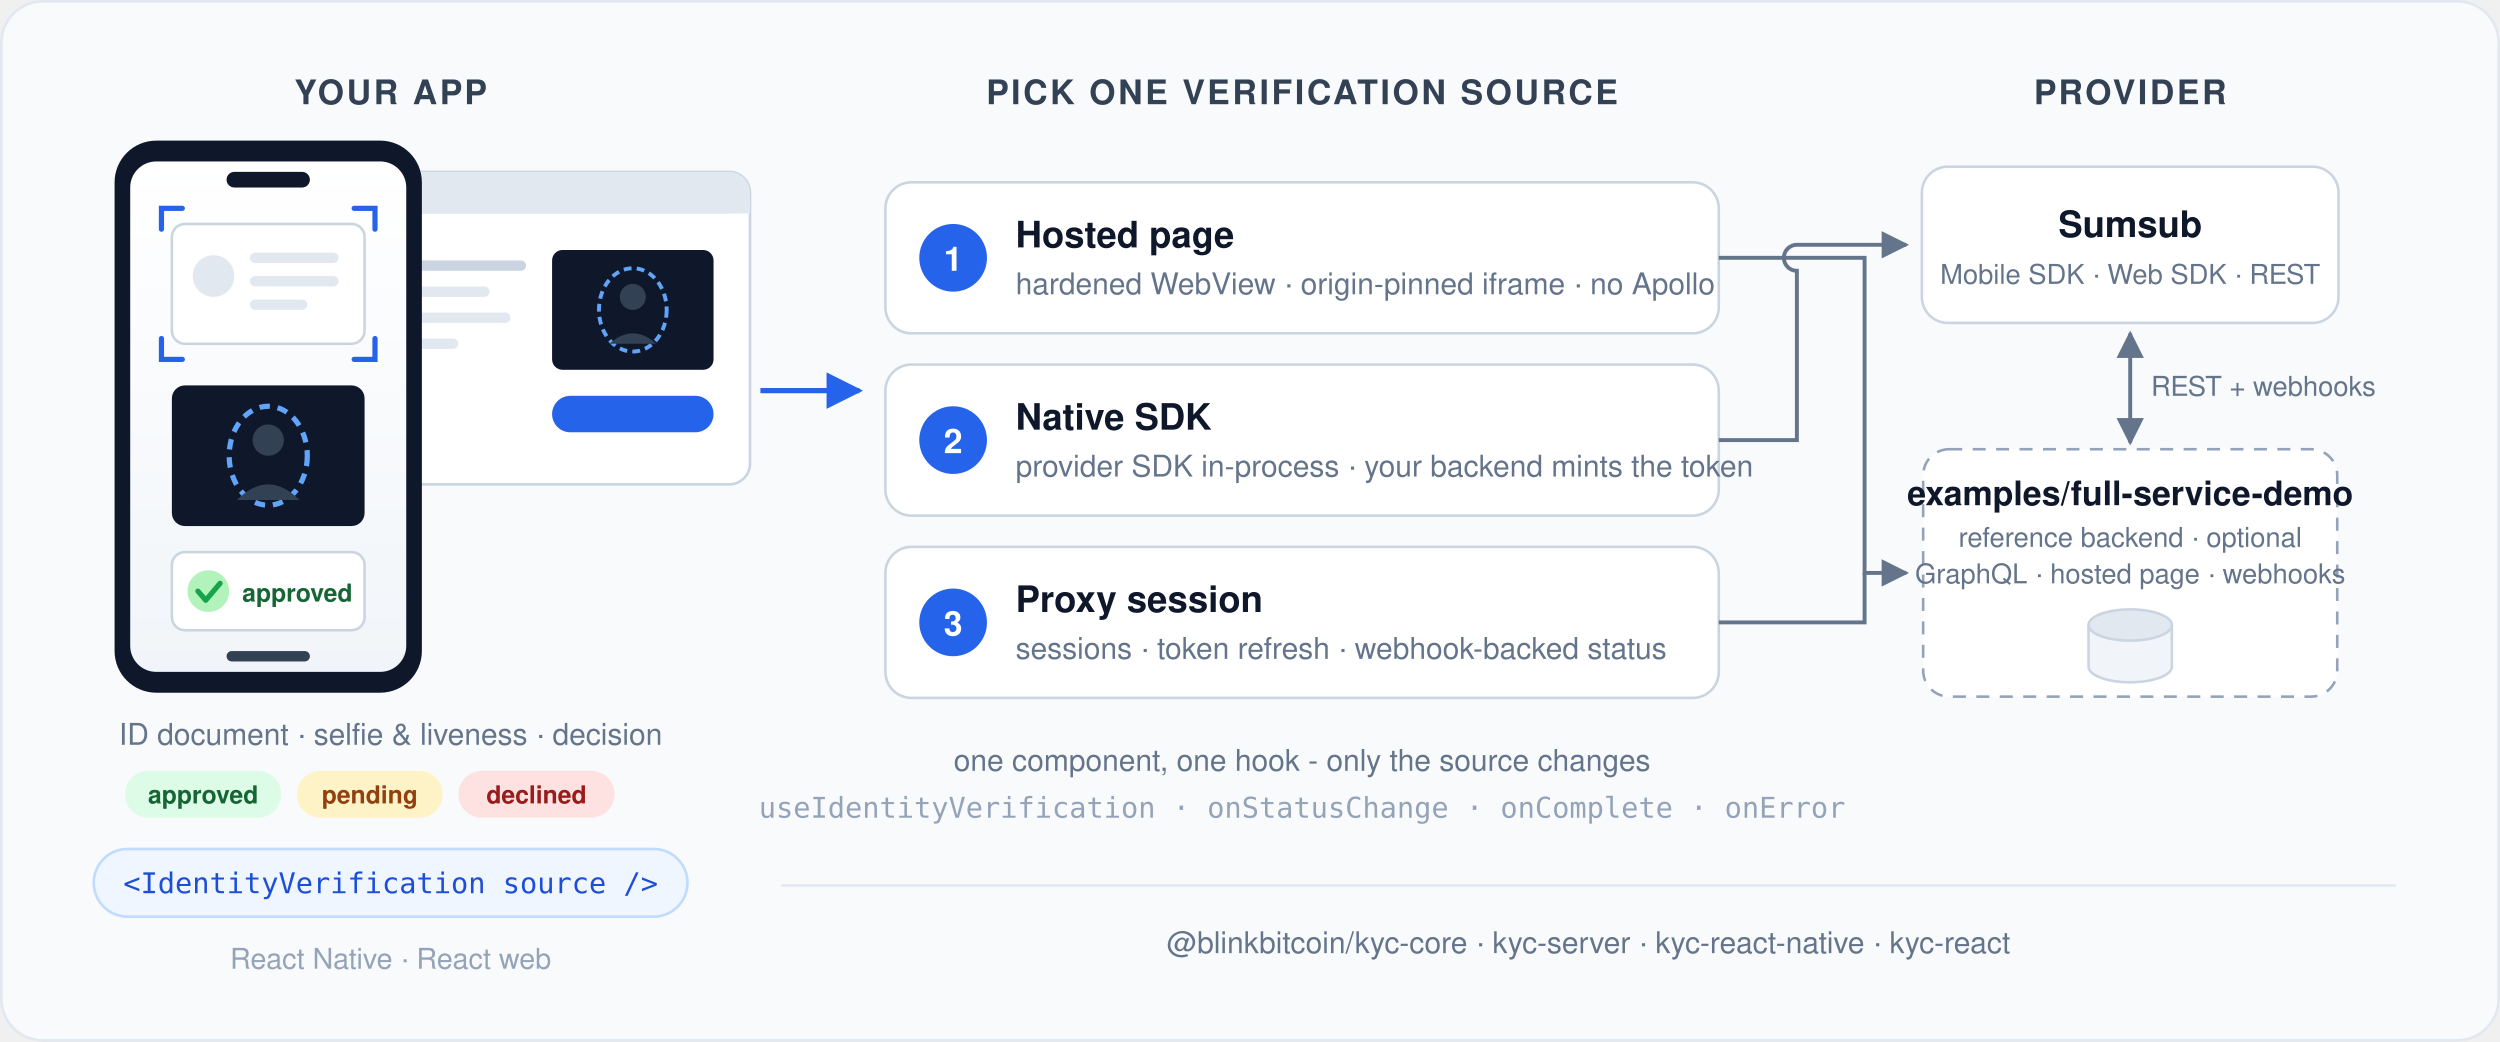
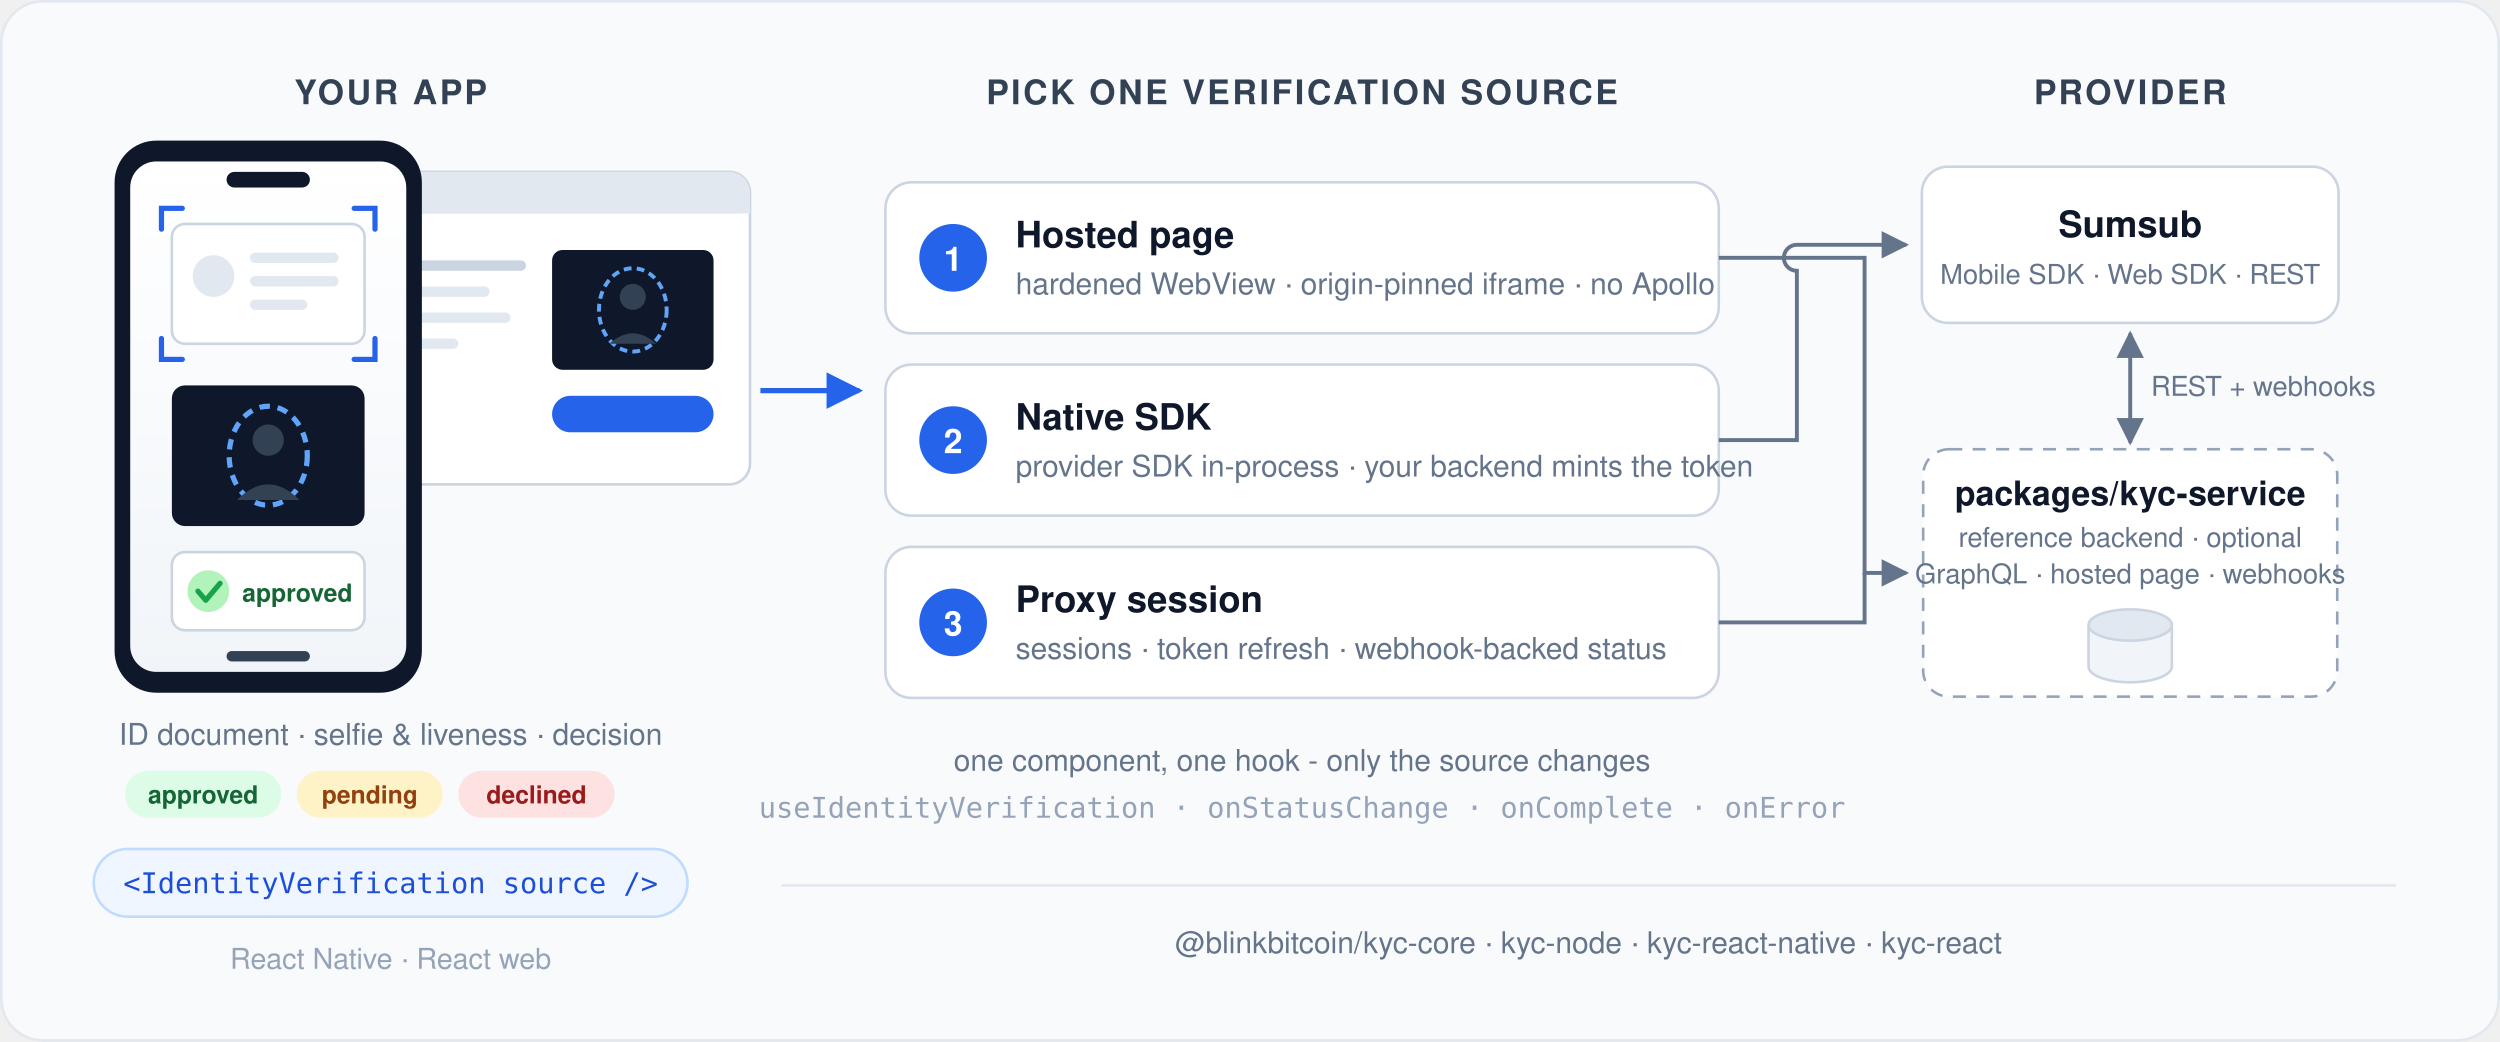
- <svg xmlns="http://www.w3.org/2000/svg" width="960" height="400" viewBox="0 0 960 400" font-family="-apple-system, BlinkMacSystemFont, 'Segoe UI', Helvetica, Arial, sans-serif" role="img" aria-label="Your React Native or React web app renders one IdentityVerification component. The end user photographs an ID document, takes a selfie with a liveness check, and gets a verdict: approved, pending or declined. A VerificationSource picks one of three modes: a hosted page embedded in a hardened WebView or origin-pinned iframe, the native provider SDK in-process, or a proxy session on the reference backend. The two backend-backed modes go through the optional examples/full-service-demo service, and every mode ends at Sumsub.">
+ <svg xmlns="http://www.w3.org/2000/svg" width="960" height="400" viewBox="0 0 960 400" font-family="-apple-system, BlinkMacSystemFont, 'Segoe UI', Helvetica, Arial, sans-serif" role="img" aria-label="Your React Native or React web app renders one IdentityVerification component. The end user photographs an ID document, takes a selfie with a liveness check, and gets a verdict: approved, pending or declined. A VerificationSource picks one of three modes: a hosted page embedded in a hardened WebView or origin-pinned iframe, the native provider SDK in-process, or a proxy session on the reference backend. The two backend-backed modes go through the optional packages/kyc-service service, and every mode ends at Sumsub.">
  <defs>
    <marker id="arrow" viewBox="0 0 10 10" refX="9" refY="5" markerWidth="7" markerHeight="7" orient="auto-start-reverse">
      <path d="M0 0 L10 5 L0 10 z" fill="#64748b" />
    </marker>
    <marker id="arrowBlue" viewBox="0 0 10 10" refX="9" refY="5" markerWidth="7" markerHeight="7" orient="auto-start-reverse">
      <path d="M0 0 L10 5 L0 10 z" fill="#2563eb" />
    </marker>
    <linearGradient id="screen" x1="0" y1="0" x2="0" y2="1">
      <stop offset="0" stop-color="#ffffff" />
      <stop offset="1" stop-color="#f1f5f9" />
    </linearGradient>
  </defs>
  <rect x="0.5" y="0.5" width="959" height="399" rx="16" fill="#f8fafc" stroke="#e2e8f0" />
  <text x="150" y="40" text-anchor="middle" text-rendering="geometricPrecision" font-size="13" font-weight="700" fill="#334155" letter-spacing="1">YOUR APP</text>
  <g transform="translate(112 66)">
    <rect x="0" y="0" width="176" height="120" rx="8" fill="#ffffff" stroke="#cbd5e1" />
    <rect x="0" y="0" width="176" height="16" rx="8" fill="#e2e8f0" />
    <rect x="0" y="9" width="176" height="7" fill="#e2e8f0" />
    <circle cx="11" cy="8" r="3" fill="#f87171" />
    <circle cx="21" cy="8" r="3" fill="#fbbf24" />
    <circle cx="31" cy="8" r="3" fill="#34d399" />
    <rect x="100" y="30" width="62" height="46" rx="4" fill="#0f172a" />
    <ellipse cx="131" cy="53" rx="13" ry="16" fill="none" stroke="#60a5fa" stroke-width="1.5" stroke-dasharray="3 2" />
    <circle cx="131" cy="48" r="5" fill="#334155" />
    <path d="M122 66 Q131 58 140 66" fill="#334155" />
    <rect x="100" y="86" width="62" height="14" rx="7" fill="#2563eb" />
    <rect x="14" y="34" width="76" height="4" rx="2" fill="#cbd5e1" />
    <rect x="14" y="44" width="62" height="4" rx="2" fill="#e2e8f0" />
    <rect x="14" y="54" width="70" height="4" rx="2" fill="#e2e8f0" />
    <rect x="14" y="64" width="50" height="4" rx="2" fill="#e2e8f0" />
  </g>
  <g transform="translate(44 54)">
    <rect x="0" y="0" width="118" height="212" rx="16" fill="#0f172a" />
    <rect x="6" y="8" width="106" height="196" rx="10" fill="url(#screen)" />
    <rect x="43" y="12" width="32" height="6" rx="3" fill="#0f172a" />
    <rect x="22" y="32" width="74" height="46" rx="5" fill="#ffffff" stroke="#cbd5e1" />
    <circle cx="38" cy="52" r="8" fill="#e2e8f0" />
    <rect x="52" y="43" width="34" height="4" rx="2" fill="#e2e8f0" />
    <rect x="52" y="52" width="34" height="4" rx="2" fill="#e2e8f0" />
    <rect x="52" y="61" width="22" height="4" rx="2" fill="#e2e8f0" />
    <path d="M18 34 V26 H26 M100 34 V26 H92 M18 76 V84 H26 M100 76 V84 H92" fill="none" stroke="#2563eb" stroke-width="2" stroke-linecap="round" />
    <rect x="22" y="94" width="74" height="54" rx="5" fill="#0f172a" />
    <ellipse cx="59" cy="121" rx="15" ry="19" fill="none" stroke="#60a5fa" stroke-width="2" stroke-dasharray="4 3" />
    <circle cx="59" cy="115" r="6" fill="#334155" />
    <path d="M47 138 Q59 126 71 138" fill="#334155" />
    <rect x="22" y="158" width="74" height="30" rx="5" fill="#ffffff" stroke="#cbd5e1" />
    <circle cx="36" cy="173" r="8" fill="#b2f2bb" />
    <path d="M32 173 L35 176.5 L40.5 170" fill="none" stroke="#16a34a" stroke-width="2" stroke-linecap="round" stroke-linejoin="round" />
    <text x="49" y="177" font-size="9.5" font-weight="700" fill="#166534">approved</text>
    <rect x="43" y="196" width="32" height="4" rx="2" fill="#334155" />
  </g>
  <text x="150" y="286" text-anchor="middle" font-size="11.5" fill="#64748b">ID document · selfie &amp; liveness · decision</text>
  <g transform="translate(48 296)">
    <rect x="0" y="0" width="60" height="18" rx="9" fill="#dcfce7" />
    <text x="30" y="12.5" text-anchor="middle" font-size="9.5" font-weight="600" fill="#166534">approved</text>
    <rect x="66" y="0" width="56" height="18" rx="9" fill="#fef3c7" />
    <text x="94" y="12.5" text-anchor="middle" font-size="9.5" font-weight="600" fill="#92400e">pending</text>
    <rect x="128" y="0" width="60" height="18" rx="9" fill="#fee2e2" />
    <text x="158" y="12.5" text-anchor="middle" font-size="9.5" font-weight="600" fill="#991b1b">declined</text>
  </g>
  <g transform="translate(36 326)">
    <rect x="0" y="0" width="228" height="26" rx="13" fill="#eff6ff" stroke="#bfdbfe" />
    <text x="114" y="17" text-anchor="middle" font-size="11" fill="#1d4ed8" font-family="ui-monospace, SFMono-Regular, Menlo, Consolas, monospace">&lt;IdentityVerification source /&gt;</text>
  </g>
  <text x="150" y="372" text-anchor="middle" font-size="11" fill="#94a3b8">React Native · React web</text>
  <text x="500" y="40" text-anchor="middle" font-size="13" font-weight="700" fill="#334155" letter-spacing="1">PICK ONE VERIFICATION SOURCE</text>
  <g transform="translate(340 70)">
    <rect x="0" y="0" width="320" height="58" rx="10" fill="#ffffff" stroke="#cbd5e1" />
    <circle cx="26" cy="29" r="13" fill="#2563eb" />
    <text x="26" y="34" text-anchor="middle" font-size="13" font-weight="700" fill="#ffffff">1</text>
    <text x="50" y="25" font-size="14" font-weight="700" fill="#0f172a">Hosted page</text>
    <text x="50" y="43" font-size="11.5" fill="#64748b">hardened WebView · origin-pinned iframe · no Apollo</text>
  </g>
  <g transform="translate(340 140)">
    <rect x="0" y="0" width="320" height="58" rx="10" fill="#ffffff" stroke="#cbd5e1" />
    <circle cx="26" cy="29" r="13" fill="#2563eb" />
    <text x="26" y="34" text-anchor="middle" font-size="13" font-weight="700" fill="#ffffff">2</text>
    <text x="50" y="25" font-size="14" font-weight="700" fill="#0f172a">Native SDK</text>
    <text x="50" y="43" font-size="11.5" fill="#64748b">provider SDK in-process · your backend mints the token</text>
  </g>
  <g transform="translate(340 210)">
    <rect x="0" y="0" width="320" height="58" rx="10" fill="#ffffff" stroke="#cbd5e1" />
    <circle cx="26" cy="29" r="13" fill="#2563eb" />
    <text x="26" y="34" text-anchor="middle" font-size="13" font-weight="700" fill="#ffffff">3</text>
    <text x="50" y="25" font-size="14" font-weight="700" fill="#0f172a">Proxy session</text>
    <text x="50" y="43" font-size="11.5" fill="#64748b">sessions · token refresh · webhook-backed status</text>
  </g>
  <text x="500" y="296" text-anchor="middle" font-size="11.5" fill="#64748b">one component, one hook - only the source changes</text>
  <text x="500" y="314" text-anchor="middle" font-size="11" fill="#94a3b8" font-family="ui-monospace, SFMono-Regular, Menlo, Consolas, monospace">useIdentityVerification · onStatusChange · onComplete · onError</text>
  <text x="818" y="40" text-anchor="middle" font-size="13" font-weight="700" fill="#334155" letter-spacing="1">PROVIDER</text>
  <g transform="translate(738 64)">
    <rect x="0" y="0" width="160" height="60" rx="10" fill="#ffffff" stroke="#cbd5e1" />
    <text x="80" y="27" text-anchor="middle" font-size="14" font-weight="700" fill="#0f172a">Sumsub</text>
    <text x="80" y="45" text-anchor="middle" font-size="10.5" fill="#64748b">Mobile SDK · Web SDK · REST</text>
  </g>
  <g transform="translate(738 172)">
    <rect x="0.5" y="0.5" width="159" height="95" rx="10" fill="#ffffff" stroke="#94a3b8" stroke-dasharray="5 4" />
-     <text x="80" y="22" text-anchor="middle" font-size="13" font-weight="700" fill="#0f172a">examples/full-service-demo</text>
+     <text x="80" y="22" text-anchor="middle" font-size="13" font-weight="700" fill="#0f172a">packages/kyc-service</text>
    <text x="80" y="38" text-anchor="middle" font-size="10.5" fill="#64748b">reference backend · optional</text>
    <text x="80" y="52" text-anchor="middle" font-size="10.5" fill="#64748b">GraphQL · hosted page · webhooks</text>
    <g transform="translate(64 62)">
      <path d="M0 6 V22 A16 6 0 0 0 32 22 V6" fill="#f1f5f9" stroke="#cbd5e1" />
      <ellipse cx="16" cy="6" rx="16" ry="6" fill="#e2e8f0" stroke="#cbd5e1" />
    </g>
  </g>
  <line x1="292" y1="150" x2="330" y2="150" stroke="#2563eb" stroke-width="2" marker-end="url(#arrowBlue)" />
  <path d="M660 99 H716 V220 H732" fill="none" stroke="#64748b" stroke-width="1.5" marker-end="url(#arrow)" />
  <path d="M660 239 H716 V220" fill="none" stroke="#64748b" stroke-width="1.5" />
  <path d="M660 169 H690 V104 A5 5 0 0 1 690 94 H732" fill="none" stroke="#64748b" stroke-width="1.5" marker-end="url(#arrow)" />
  <line x1="818" y1="170" x2="818" y2="128" stroke="#64748b" stroke-width="1.5" marker-start="url(#arrow)" marker-end="url(#arrow)" />
  <text x="826" y="152" font-size="10.5" fill="#64748b">REST + webhooks</text>
  <line x1="300" y1="340" x2="920" y2="340" stroke="#e2e8f0" />
-   <text x="610" y="366" text-anchor="middle" font-size="11.5" fill="#64748b">@blinkbitcoin/kyc-core · kyc-server · kyc-react-native · kyc-react</text>
+   <text x="610" y="366" text-anchor="middle" font-size="11.5" fill="#64748b">@blinkbitcoin/kyc-core · kyc-node · kyc-react-native · kyc-react</text>
</svg>
